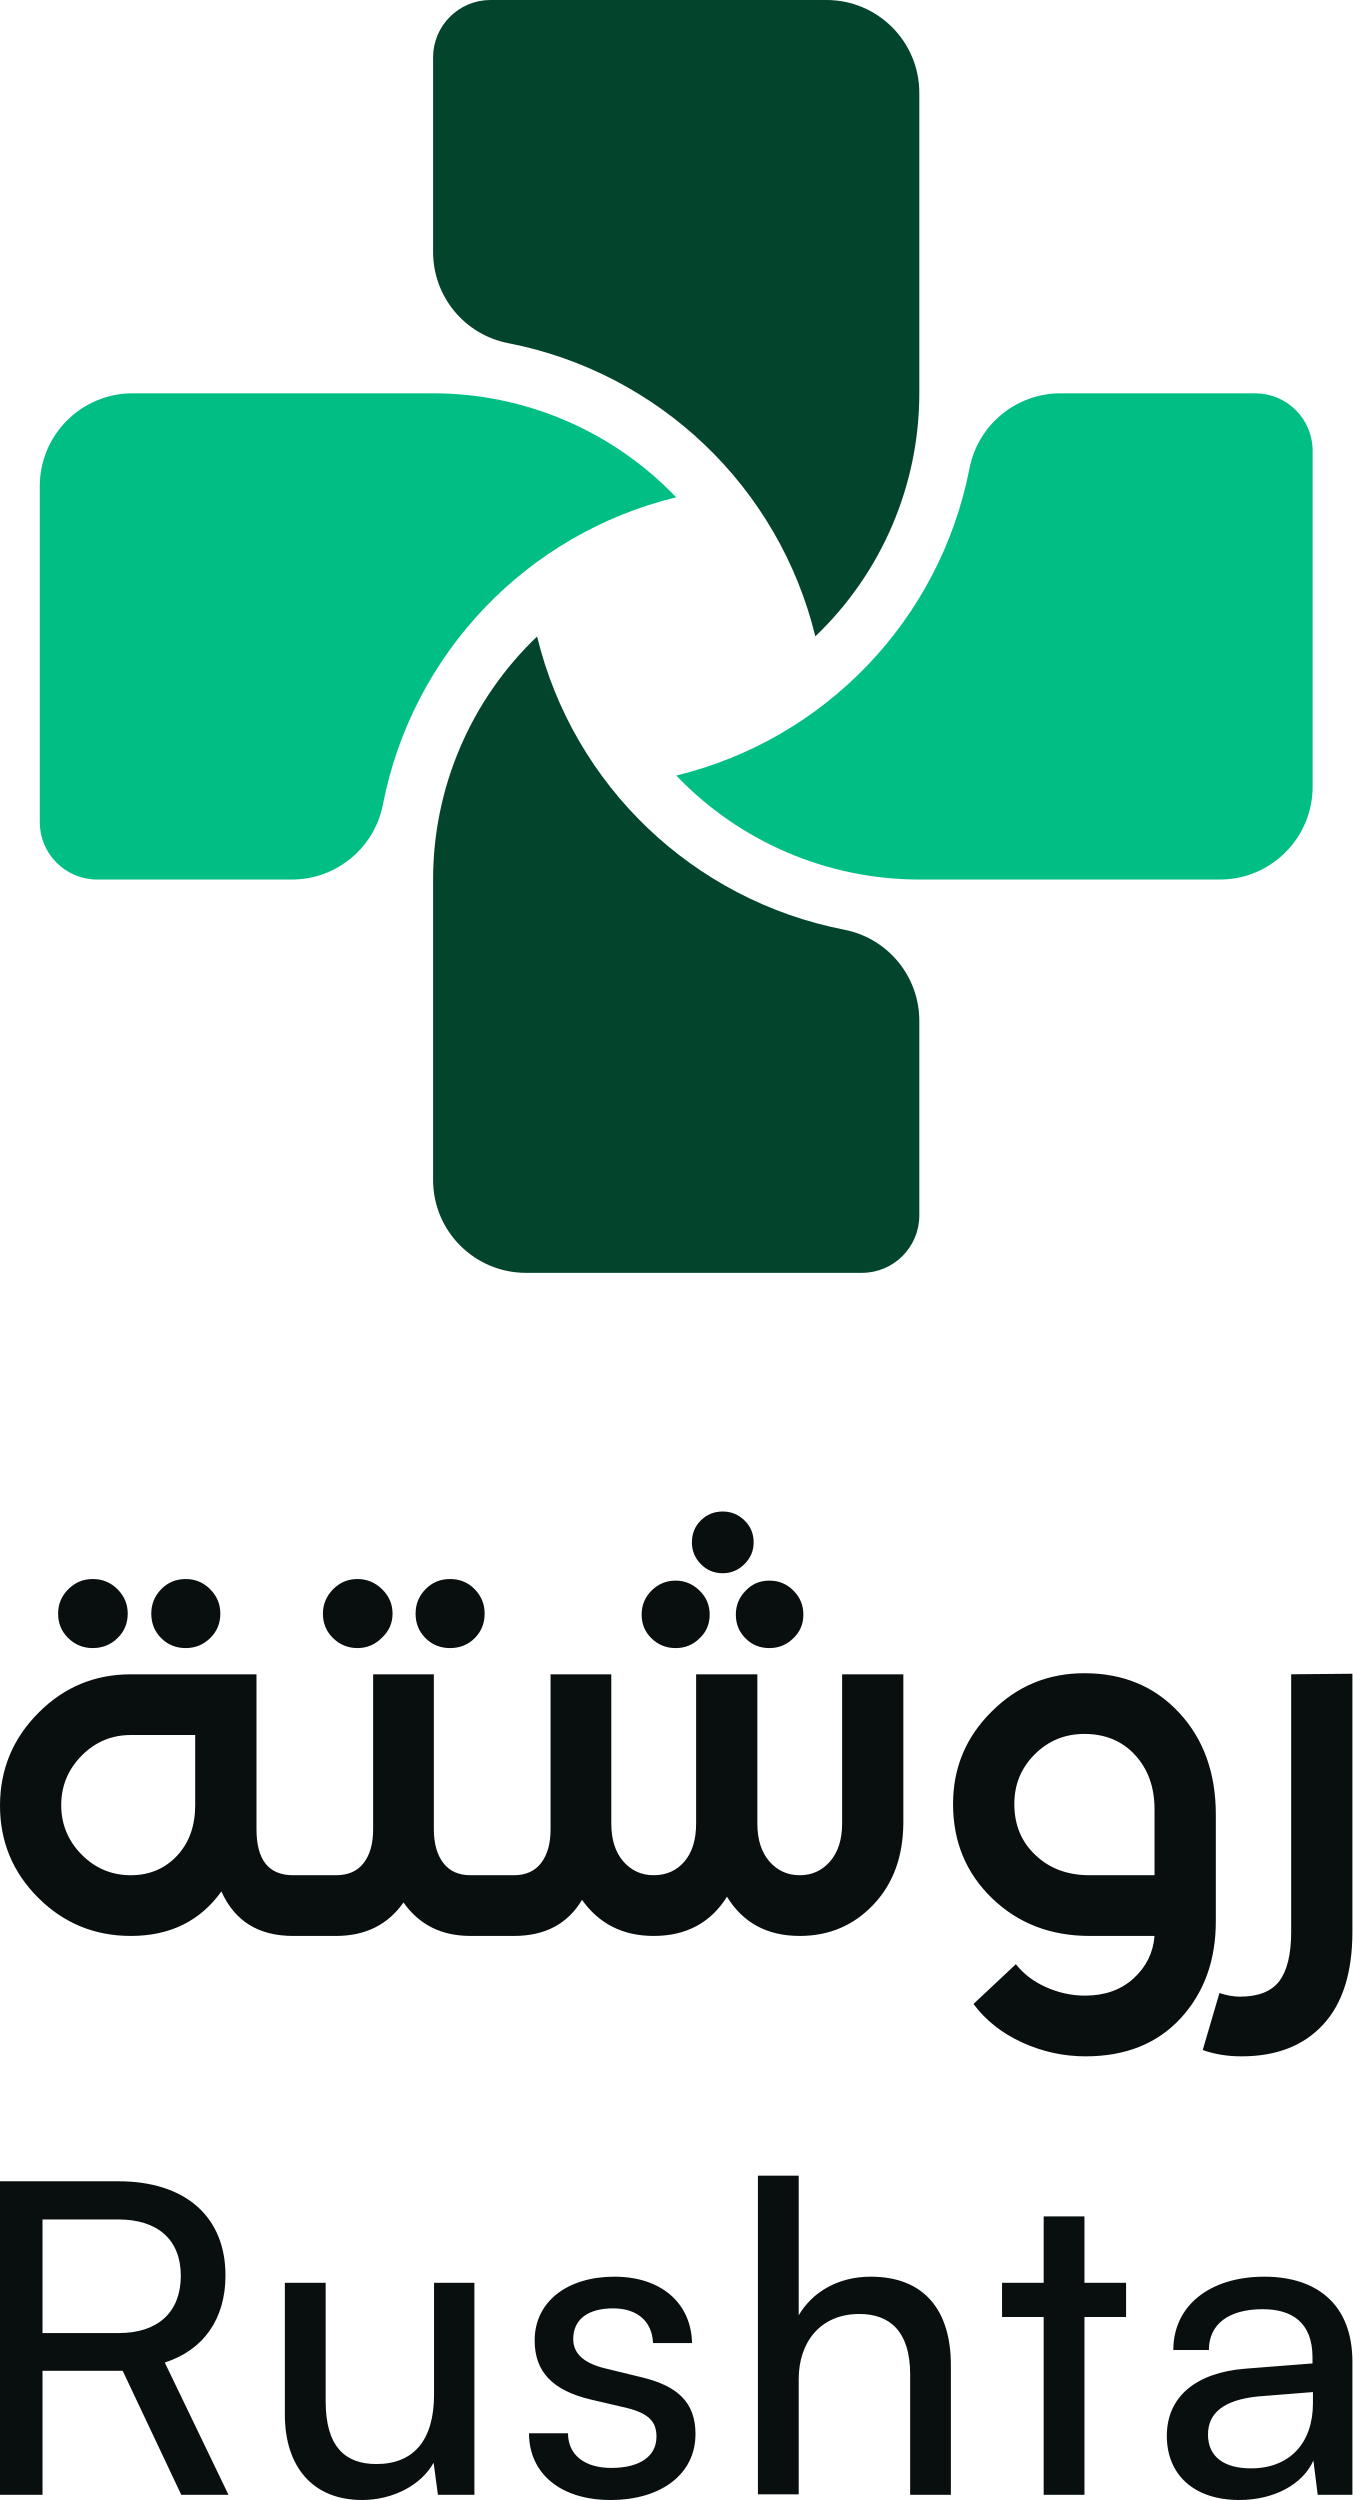
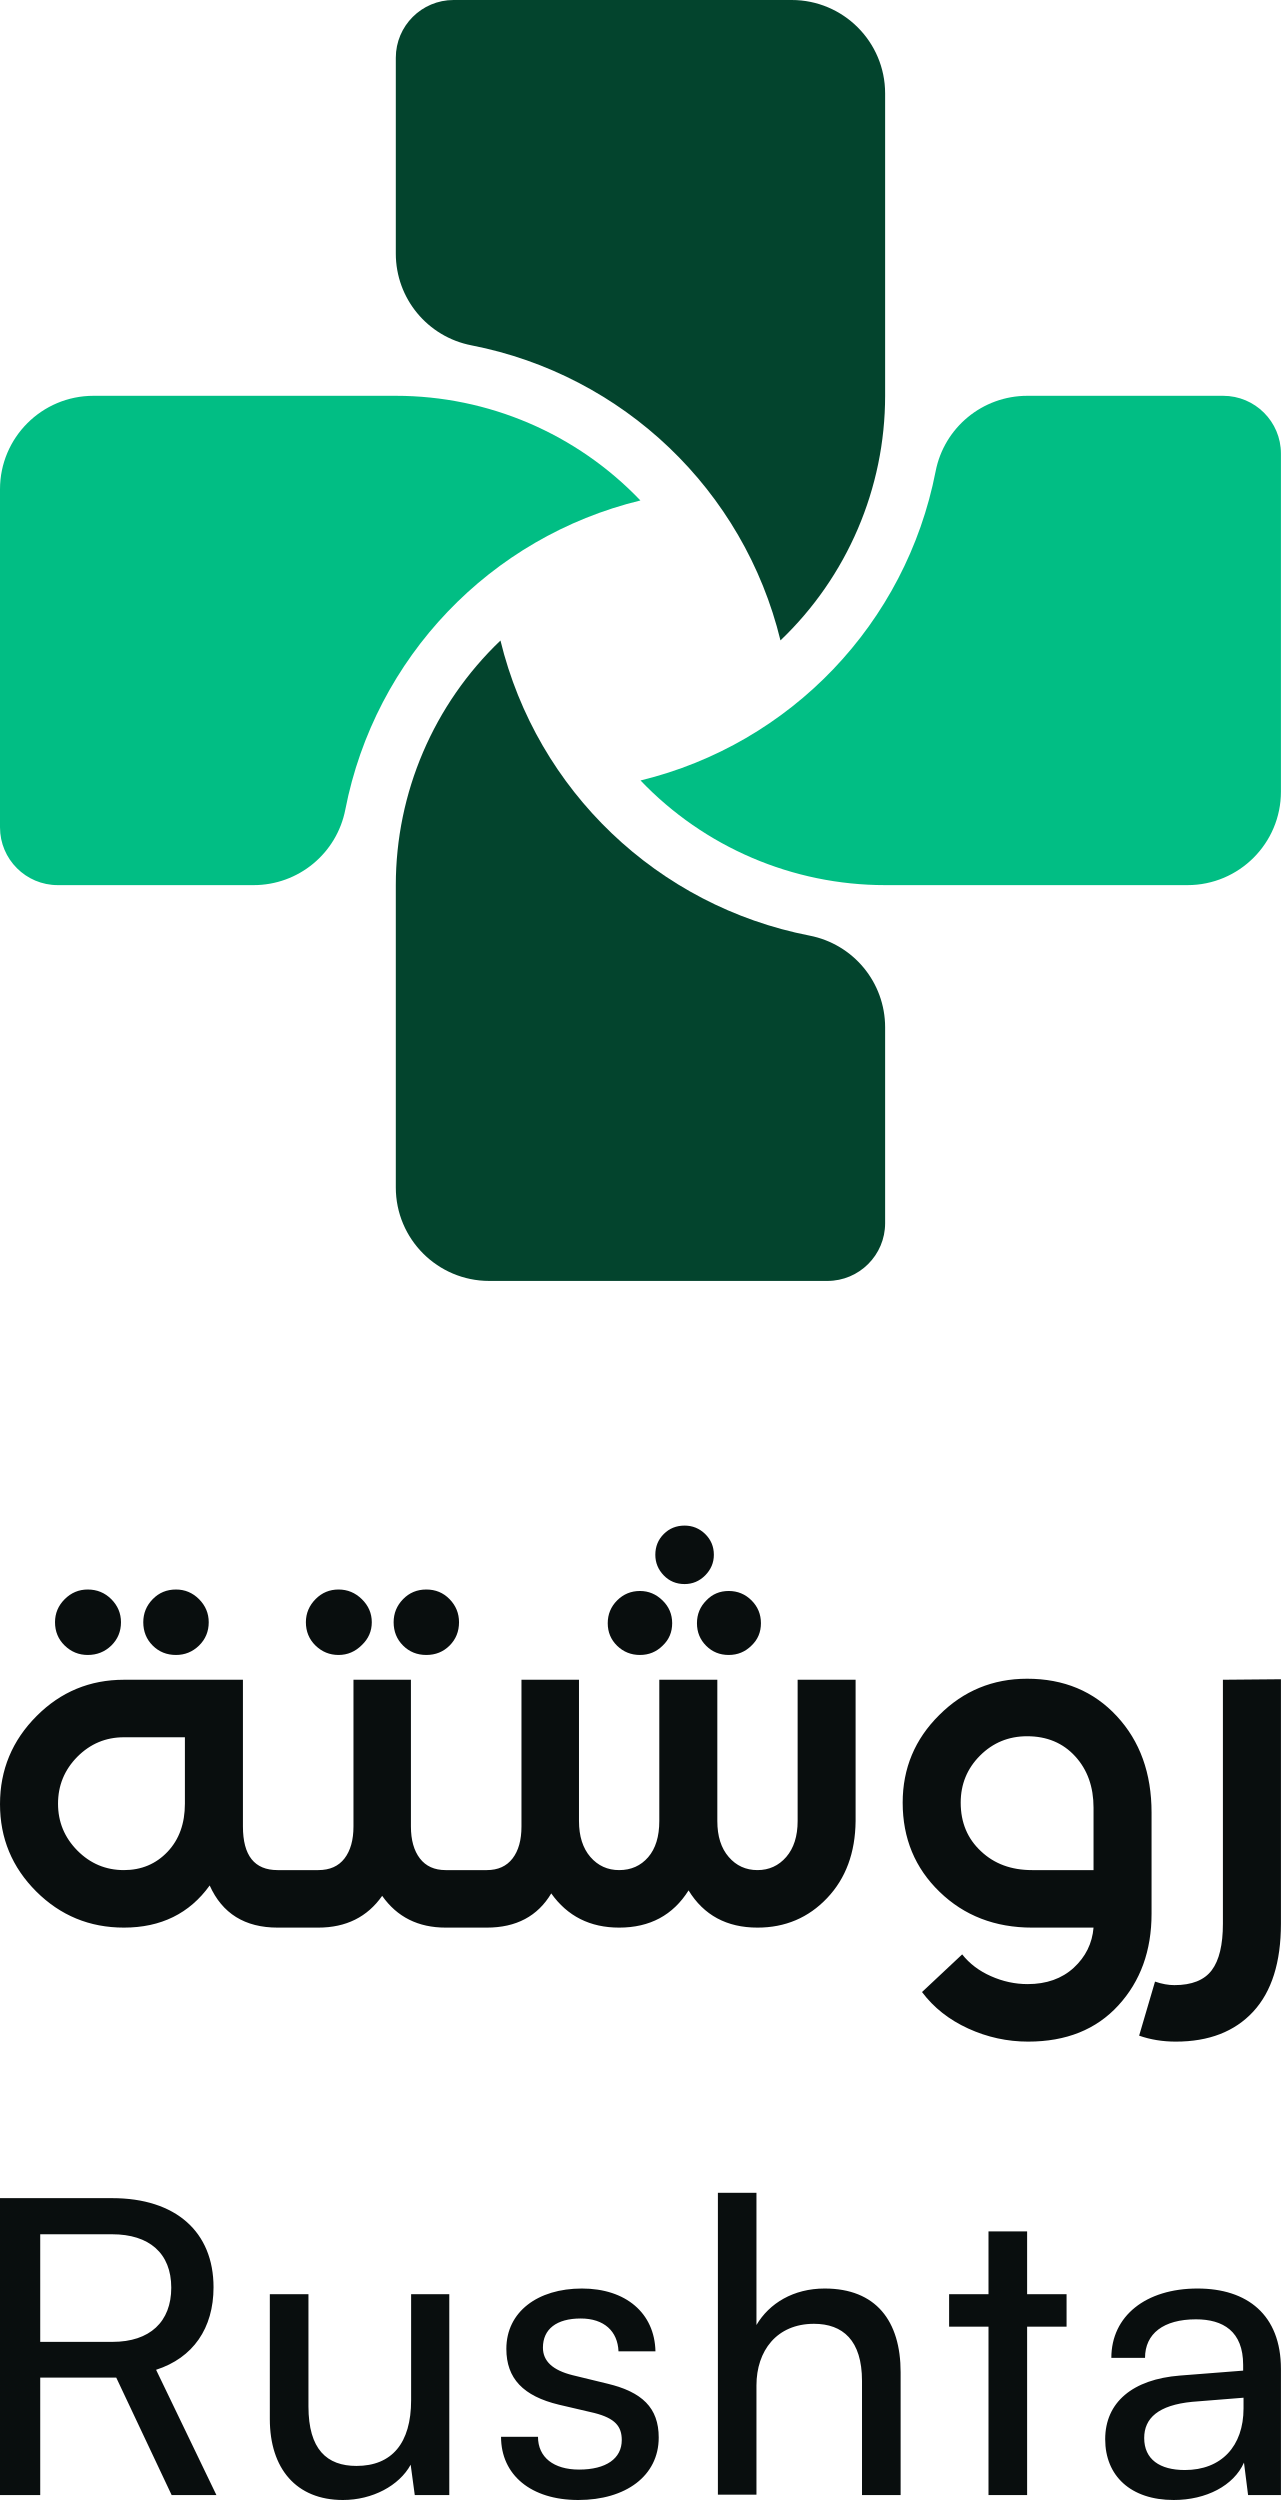
- <svg xmlns="http://www.w3.org/2000/svg" viewBox="0 0 212.5 392.82" width="212.5" height="392.82" role="img" aria-label="Rushta روشتة">
+ <svg xmlns="http://www.w3.org/2000/svg" viewBox="0 0 200 390.34" width="200" height="390.34" role="img" aria-label="Rushta روشتة">
  <g id="mark">
-     <path fill="#03442D" d="M144.45 160.4L144.45 190.98C144.45 195.96 140.41 200 135.43 200L82.64 200C74.59 200 68.05 193.47 68.05 185.41L68.05 138.2C68.05 123.77 73.96 109.97 84.39 100.01C90.1 123.47 108.94 141.46 132.64 146.08C139.5 147.41 144.45 153.41 144.45 160.4Z" />
-     <path fill="#03442D" d="M68.05 39.6L68.05 9.02C68.05 4.04 72.09 0 77.07 0L129.86 0C137.91 0 144.45 6.53 144.45 14.59L144.45 61.8C144.45 76.23 138.54 90.03 128.11 99.99C122.4 76.53 103.56 58.54 79.86 53.92C73 52.59 68.05 46.59 68.05 39.6Z" />
-     <path fill="#01BE84" d="M45.85 138.2L15.27 138.2C10.29 138.2 6.25 134.16 6.25 129.18L6.25 76.39C6.25 68.34 12.78 61.8 20.84 61.8L68.05 61.8C82.48 61.8 96.28 67.71 106.24 78.14C82.78 83.85 64.79 102.69 60.17 126.39C58.84 133.25 52.84 138.2 45.85 138.2Z" />
-     <path fill="#01BE84" d="M166.65 61.8L197.23 61.8C202.21 61.8 206.25 65.84 206.25 70.82L206.25 123.61C206.25 131.66 199.72 138.2 191.66 138.2L144.45 138.2C130.02 138.2 116.22 132.29 106.26 121.86C129.72 116.15 147.71 97.31 152.33 73.61C153.66 66.75 159.66 61.8 166.65 61.8Z" />
+     <path fill="#03442D" d="M138.2 160.4L138.2 190.98C138.2 195.96 134.16 200 129.18 200L76.39 200C68.34 200 61.8 193.47 61.8 185.41L61.8 138.2C61.8 123.77 67.71 109.97 78.14 100.01C83.85 123.47 102.69 141.46 126.39 146.08C133.25 147.41 138.2 153.41 138.2 160.4Z" />
+     <path fill="#03442D" d="M61.8 39.6L61.8 9.02C61.8 4.04 65.84 0 70.82 0L123.61 0C131.66 0 138.2 6.53 138.2 14.59L138.2 61.8C138.2 76.23 132.29 90.03 121.86 99.99C116.15 76.53 97.31 58.54 73.61 53.92C66.75 52.59 61.8 46.59 61.8 39.6Z" />
+     <path fill="#01BE84" d="M39.6 138.2L9.02 138.2C4.04 138.2 0 134.16 0 129.18L0 76.39C0 68.34 6.53 61.8 14.59 61.8L61.8 61.8C76.23 61.8 90.03 67.71 99.99 78.14C76.53 83.85 58.54 102.69 53.92 126.39C52.59 133.25 46.59 138.2 39.6 138.2Z" />
+     <path fill="#01BE84" d="M160.4 61.8L190.98 61.8C195.96 61.8 200 65.84 200 70.82L200 123.61C200 131.66 193.47 138.2 185.41 138.2L138.2 138.2C123.77 138.2 109.97 132.29 100.01 121.86C123.47 116.15 141.46 97.31 146.08 73.61C147.41 66.75 153.41 61.8 160.4 61.8Z" />
  </g>
  <g id="arabic" aria-label="روشتة">
-     <path id="arabic-letters" fill="#090E0E" d="M6.09 269.08C10.09 265.08 14.91 263.08 20.56 263.08L40.3 263.08L40.3 287.42C40.3 292.24 42.21 294.65 46.05 294.65L48.52 294.65L48.52 304.19L46.05 304.19C40.62 304.19 36.87 301.86 34.79 297.2C31.44 301.86 26.7 304.19 20.56 304.19C14.86 304.19 10.01 302.19 6 298.19C2 294.19 0 289.36 0 283.72C0 278.02 2.03 273.14 6.09 269.08ZM9.62 283.63C9.62 286.65 10.69 289.24 12.83 291.41C14.97 293.57 17.54 294.65 20.56 294.65C23.46 294.65 25.88 293.64 27.8 291.61C29.71 289.58 30.67 286.92 30.67 283.63L30.67 272.62L20.56 272.62C17.54 272.62 14.97 273.7 12.83 275.86C10.69 278.03 9.62 280.62 9.62 283.63ZM46.88 294.65L52.8 294.65C54.71 294.65 56.17 294.01 57.15 292.72C58.14 291.43 58.63 289.67 58.63 287.42L58.63 263.08L68.17 263.08L68.17 287.42C68.17 289.67 68.67 291.43 69.65 292.72C70.64 294.01 72.07 294.65 73.93 294.65L79.93 294.65L79.93 304.19L73.93 304.19C69.38 304.19 65.87 302.44 63.4 298.93C60.94 302.44 57.4 304.19 52.8 304.19L46.88 304.19ZM80.76 294.65C82.62 294.65 84.05 294.01 85.03 292.72C86.02 291.43 86.51 289.67 86.51 287.42L86.51 263.08L96.05 263.08L96.05 286.51C96.05 289.04 96.68 291.02 97.94 292.48C99.21 293.93 100.79 294.65 102.71 294.65C104.69 294.65 106.29 293.94 107.52 292.52C108.76 291.09 109.38 289.09 109.38 286.51L109.38 263.08L119 263.08L119 286.51C119 289.04 119.63 291.02 120.89 292.48C122.15 293.93 123.74 294.65 125.66 294.65C127.58 294.65 129.17 293.93 130.43 292.48C131.69 291.02 132.32 289.04 132.32 286.51L132.32 263.08L141.94 263.08L141.94 286.51C141.89 291.78 140.31 296.04 137.21 299.3C134.11 302.56 130.26 304.19 125.66 304.19C120.56 304.19 116.75 302.14 114.23 298.03C111.65 302.14 107.81 304.19 102.71 304.19C97.89 304.19 94.13 302.3 91.45 298.52C89.2 302.3 85.64 304.19 80.76 304.19L78.29 304.19L78.29 294.65ZM155.84 268.91C159.84 264.91 164.69 262.91 170.39 262.91C176.48 262.91 181.44 264.98 185.28 269.12C189.12 273.26 191.04 278.59 191.04 285.12L191.04 301.89C191.04 308.03 189.2 313.1 185.53 317.11C181.85 321.11 176.86 323.11 170.56 323.11C167.11 323.11 163.79 322.38 160.61 320.93C157.43 319.48 154.88 317.46 152.96 314.88L159.62 308.63C160.83 310.17 162.42 311.38 164.39 312.25C166.37 313.13 168.39 313.57 170.48 313.57C173.6 313.57 176.15 312.66 178.12 310.86C180.1 309.05 181.2 306.83 181.41 304.19L171.22 304.19C165.08 304.19 159.96 302.22 155.88 298.27C151.8 294.33 149.75 289.39 149.75 283.47C149.75 277.77 151.78 272.92 155.84 268.91ZM162.75 291.53C164.94 293.61 167.76 294.65 171.22 294.65L181.41 294.65L181.41 284.29C181.41 280.84 180.4 278 178.37 275.78C176.34 273.56 173.68 272.45 170.39 272.45C167.32 272.45 164.72 273.52 162.58 275.66C160.44 277.8 159.38 280.4 159.38 283.47C159.38 286.76 160.5 289.45 162.75 291.53ZM191.61 313.16C192.76 313.54 193.83 313.73 194.82 313.73C197.72 313.73 199.79 312.91 201.03 311.27C202.26 309.62 202.88 307.04 202.88 303.54L202.88 263.08L212.5 262.99L212.5 303.54C212.5 309.95 210.96 314.82 207.89 318.13C204.82 321.45 200.55 323.11 195.07 323.11C192.87 323.11 190.84 322.78 188.98 322.12Z" />
-     <path id="arabic-dots" fill="#090E0E" d="M9.13 253.54C9.13 252.06 9.66 250.78 10.73 249.71C11.8 248.64 13.08 248.11 14.56 248.11C16.09 248.11 17.39 248.64 18.46 249.71C19.53 250.78 20.07 252.06 20.07 253.54C20.07 255.07 19.53 256.36 18.46 257.4C17.39 258.44 16.09 258.96 14.56 258.96C13.08 258.96 11.8 258.44 10.73 257.4C9.66 256.36 9.13 255.07 9.13 253.54ZM23.77 253.54C23.77 252.06 24.29 250.78 25.33 249.71C26.37 248.64 27.66 248.11 29.19 248.11C30.67 248.11 31.95 248.64 33.02 249.71C34.09 250.78 34.62 252.06 34.62 253.54C34.62 255.07 34.09 256.36 33.02 257.4C31.95 258.44 30.67 258.96 29.19 258.96C27.66 258.96 26.37 258.44 25.33 257.4C24.29 256.36 23.77 255.07 23.77 253.54ZM65.3 253.54C65.3 252.06 65.82 250.78 66.86 249.71C67.9 248.64 69.19 248.11 70.72 248.11C72.26 248.11 73.55 248.64 74.59 249.71C75.63 250.78 76.15 252.06 76.15 253.54C76.15 255.07 75.63 256.36 74.59 257.4C73.55 258.44 72.26 258.96 70.72 258.96C69.19 258.96 67.9 258.44 66.86 257.4C65.82 256.36 65.3 255.07 65.3 253.54ZM52.38 249.67C53.43 248.63 54.69 248.11 56.17 248.11C57.65 248.11 58.94 248.64 60.03 249.71C61.13 250.78 61.68 252.06 61.68 253.54C61.68 255.02 61.13 256.28 60.03 257.32C58.94 258.42 57.65 258.96 56.17 258.96C54.69 258.96 53.41 258.44 52.34 257.4C51.27 256.36 50.74 255.07 50.74 253.54C50.74 252.06 51.29 250.77 52.38 249.67ZM102.38 249.92C103.43 248.88 104.69 248.36 106.17 248.36C107.59 248.36 108.84 248.88 109.91 249.92C110.98 250.96 111.51 252.22 111.51 253.7C111.51 255.18 110.99 256.41 109.95 257.4C108.91 258.44 107.65 258.96 106.17 258.96C104.69 258.96 103.43 258.46 102.38 257.44C101.34 256.43 100.82 255.18 100.82 253.7C100.82 252.22 101.34 250.96 102.38 249.92ZM117.19 249.92C118.17 248.88 119.41 248.36 120.89 248.36C122.37 248.36 123.63 248.88 124.67 249.92C125.71 250.96 126.23 252.22 126.23 253.7C126.23 255.18 125.71 256.41 124.67 257.4C123.63 258.44 122.37 258.96 120.89 258.96C119.41 258.96 118.16 258.46 117.15 257.44C116.13 256.43 115.62 255.18 115.62 253.7C115.62 252.22 116.15 250.96 117.19 249.92ZM110.12 238.9C111.05 237.97 112.2 237.5 113.57 237.5C114.88 237.5 116.02 237.97 116.98 238.9C117.94 239.83 118.42 240.98 118.42 242.35C118.42 243.67 117.94 244.81 116.98 245.76C116.02 246.72 114.88 247.2 113.57 247.2C112.2 247.2 111.05 246.72 110.12 245.76C109.18 244.81 108.72 243.67 108.72 242.35C108.72 240.98 109.18 239.83 110.12 238.9Z" />
+     <path id="arabic-letters" fill="#090E0E" d="M5.73 267.92C9.49 264.15 14.04 262.27 19.35 262.27L37.93 262.27L37.93 285.18C37.93 289.72 39.73 291.99 43.34 291.99L45.67 291.99L45.67 300.97L43.34 300.97C38.24 300.97 34.7 298.77 32.74 294.39C29.59 298.77 25.13 300.97 19.35 300.97C13.98 300.97 9.42 299.08 5.65 295.32C1.88 291.55 0 287.01 0 281.69C0 276.33 1.91 271.74 5.73 267.92ZM9.06 281.62C9.06 284.46 10.06 286.89 12.07 288.93C14.09 290.97 16.51 291.99 19.35 291.99C22.08 291.99 24.36 291.03 26.16 289.13C27.97 287.22 28.87 284.71 28.87 281.62L28.87 271.25L19.35 271.25C16.51 271.25 14.09 272.27 12.07 274.3C10.06 276.34 9.06 278.78 9.06 281.62ZM44.12 291.99L49.69 291.99C51.5 291.99 52.86 291.38 53.79 290.17C54.72 288.96 55.19 287.29 55.19 285.18L55.19 262.27L64.16 262.27L64.16 285.18C64.16 287.29 64.63 288.96 65.56 290.17C66.49 291.38 67.83 291.99 69.58 291.99L75.23 291.99L75.23 300.97L69.58 300.97C65.3 300.97 62 299.32 59.67 296.01C57.35 299.32 54.02 300.97 49.69 300.97L44.12 300.97ZM76.01 291.99C77.76 291.99 79.1 291.38 80.03 290.17C80.96 288.96 81.42 287.29 81.42 285.18L81.42 262.27L90.4 262.27L90.4 284.33C90.4 286.7 91 288.57 92.18 289.94C93.37 291.31 94.87 291.99 96.67 291.99C98.53 291.99 100.04 291.32 101.2 289.98C102.36 288.64 102.94 286.75 102.94 284.33L102.94 262.27L112 262.27L112 284.33C112 286.7 112.59 288.57 113.78 289.94C114.96 291.31 116.46 291.99 118.27 291.99C120.07 291.99 121.57 291.31 122.76 289.94C123.94 288.57 124.54 286.7 124.54 284.33L124.54 262.27L133.59 262.27L133.59 284.33C133.54 289.28 132.06 293.29 129.14 296.36C126.23 299.43 122.6 300.97 118.27 300.97C113.47 300.97 109.88 299.03 107.51 295.16C105.08 299.03 101.47 300.97 96.67 300.97C92.13 300.97 88.6 299.19 86.07 295.63C83.95 299.19 80.6 300.97 76.01 300.97L73.68 300.97L73.68 291.99ZM146.67 267.76C150.44 264 155.01 262.11 160.37 262.11C166.1 262.11 170.77 264.06 174.38 267.96C177.99 271.85 179.8 276.87 179.8 283.01L179.8 298.8C179.8 304.58 178.07 309.35 174.61 313.12C171.16 316.89 166.46 318.77 160.53 318.77C157.28 318.77 154.15 318.09 151.16 316.72C148.17 315.35 145.77 313.45 143.96 311.03L150.23 305.15C151.37 306.59 152.86 307.73 154.72 308.55C156.58 309.38 158.49 309.79 160.45 309.79C163.39 309.79 165.79 308.94 167.65 307.24C169.5 305.53 170.54 303.44 170.74 300.97L161.15 300.97C155.37 300.97 150.55 299.11 146.71 295.39C142.87 291.68 140.94 287.04 140.94 281.46C140.94 276.1 142.85 271.53 146.67 267.76ZM153.17 289.05C155.24 291.01 157.89 291.99 161.15 291.99L170.74 291.99L170.74 282.24C170.74 278.99 169.79 276.32 167.88 274.23C165.97 272.14 163.47 271.09 160.37 271.09C157.48 271.09 155.03 272.1 153.02 274.11C151.01 276.12 150 278.57 150 281.46C150 284.56 151.06 287.09 153.17 289.05ZM180.34 309.4C181.42 309.77 182.43 309.95 183.36 309.95C186.09 309.95 188.04 309.17 189.2 307.62C190.36 306.08 190.94 303.65 190.94 300.35L190.94 262.27L200 262.19L200 300.35C200 306.39 198.56 310.96 195.67 314.09C192.78 317.21 188.75 318.77 183.59 318.77C181.53 318.77 179.62 318.46 177.86 317.84Z" />
+     <path id="arabic-dots" fill="#090E0E" d="M8.59 253.29C8.59 251.9 9.09 250.7 10.1 249.69C11.11 248.68 12.31 248.18 13.7 248.18C15.14 248.18 16.37 248.68 17.38 249.69C18.38 250.7 18.89 251.9 18.89 253.29C18.89 254.73 18.38 255.95 17.38 256.93C16.37 257.91 15.14 258.4 13.7 258.4C12.31 258.4 11.11 257.91 10.1 256.93C9.09 255.95 8.59 254.73 8.59 253.29ZM22.37 253.29C22.37 251.9 22.86 250.7 23.84 249.69C24.82 248.68 26.03 248.18 27.48 248.18C28.87 248.18 30.07 248.68 31.08 249.69C32.08 250.7 32.59 251.9 32.59 253.29C32.59 254.73 32.08 255.95 31.08 256.93C30.07 257.91 28.87 258.4 27.48 258.4C26.03 258.4 24.82 257.91 23.84 256.93C22.86 255.95 22.37 254.73 22.37 253.29ZM61.46 253.29C61.46 251.9 61.95 250.7 62.93 249.69C63.91 248.68 65.12 248.18 66.56 248.18C68.01 248.18 69.22 248.68 70.2 249.69C71.18 250.7 71.67 251.9 71.67 253.29C71.67 254.73 71.18 255.95 70.2 256.93C69.22 257.91 68.01 258.4 66.56 258.4C65.12 258.4 63.91 257.91 62.93 256.93C61.95 255.95 61.46 254.73 61.46 253.29ZM49.3 249.65C50.28 248.67 51.47 248.18 52.86 248.18C54.26 248.18 55.47 248.68 56.5 249.69C57.53 250.7 58.05 251.9 58.05 253.29C58.05 254.68 57.53 255.87 56.5 256.85C55.47 257.88 54.26 258.4 52.86 258.4C51.47 258.4 50.27 257.91 49.26 256.93C48.26 255.95 47.76 254.73 47.76 253.29C47.76 251.9 48.27 250.68 49.3 249.65ZM96.36 249.88C97.34 248.9 98.53 248.41 99.92 248.41C101.26 248.41 102.44 248.9 103.44 249.88C104.45 250.86 104.95 252.05 104.95 253.44C104.95 254.84 104.46 256 103.48 256.93C102.5 257.91 101.32 258.4 99.92 258.4C98.53 258.4 97.34 257.92 96.36 256.97C95.38 256.01 94.89 254.84 94.89 253.44C94.89 252.05 95.38 250.86 96.36 249.88ZM110.29 249.88C111.22 248.9 112.38 248.41 113.78 248.41C115.17 248.41 116.36 248.9 117.34 249.88C118.32 250.86 118.81 252.05 118.81 253.44C118.81 254.84 118.32 256 117.34 256.93C116.36 257.91 115.17 258.4 113.78 258.4C112.38 258.4 111.21 257.92 110.26 256.97C109.3 256.01 108.82 254.84 108.82 253.44C108.82 252.05 109.31 250.86 110.29 249.88ZM103.64 239.51C104.51 238.64 105.6 238.2 106.89 238.2C108.13 238.2 109.2 238.64 110.1 239.51C111 240.39 111.46 241.47 111.46 242.76C111.46 244 111 245.07 110.1 245.98C109.2 246.88 108.13 247.33 106.89 247.33C105.6 247.33 104.51 246.88 103.64 245.98C102.76 245.07 102.32 244 102.32 242.76C102.32 241.47 102.76 240.39 103.64 239.51Z" />
  </g>
-   <path id="english" aria-label="Rushta" fill="#090E0E" d="M6.68 392L6.68 372.52L19.28 372.52L28.48 392L35.9 392L25.89 371.22C32.02 369.25 35.43 364.34 35.43 357.53C35.43 348.33 29.16 342.74 18.6 342.74L0 342.74L0 392ZM6.68 348.74L18.6 348.74C24.73 348.74 28.41 351.87 28.41 357.6C28.41 363.25 24.87 366.59 18.67 366.59L6.68 366.59ZM68.2 358.69L68.2 376.26C68.2 383.42 65 387.17 59.14 387.17C54.23 387.17 51.17 384.44 51.17 377.29L51.17 358.69L44.76 358.69L44.76 379.4C44.76 387.57 49.12 392.82 56.89 392.82C61.79 392.82 66.22 390.44 68.13 386.96L68.81 392L74.54 392L74.54 358.69ZM83.12 382.33C83.12 388.66 88.09 392.82 95.93 392.82C103.83 392.82 109.28 388.8 109.28 382.46C109.28 377.49 106.49 374.9 100.83 373.54L94.97 372.11C91.7 371.29 90.07 369.79 90.07 367.54C90.07 364.48 92.32 362.71 96.34 362.71C100.22 362.71 102.47 364.82 102.61 368.16L108.74 368.16C108.6 361.82 103.83 357.73 96.54 357.73C89.18 357.73 84.01 361.62 84.01 367.75C84.01 372.65 86.8 375.58 92.73 377.01L98.59 378.38C102.06 379.26 103.15 380.62 103.15 382.87C103.15 385.94 100.56 387.78 96.06 387.78C91.84 387.78 89.25 385.73 89.25 382.33ZM125.5 391.93L125.5 373.81C125.5 368.09 128.84 363.59 135.04 363.59C139.8 363.59 143.01 366.32 143.01 373.06L143.01 392L149.41 392L149.41 371.63C149.41 363.12 145.32 357.73 136.81 357.73C131.63 357.73 127.61 360.19 125.5 363.8L125.5 341.86L119.09 341.86L119.09 391.93ZM170.4 392L170.4 364.07L176.94 364.07L176.94 358.69L170.4 358.69L170.4 348.26L163.99 348.26L163.99 358.69L157.45 358.69L157.45 364.07L163.99 364.07L163.99 392ZM194.72 392.82C200.1 392.82 204.66 390.44 206.37 386.62L207.05 392L212.5 392L212.5 371.09C212.5 362.09 206.91 357.73 198.67 357.73C190.08 357.73 184.36 362.3 184.36 369.25L189.95 369.25C189.95 365.23 193.01 362.84 198.4 362.84C202.89 362.84 206.23 364.82 206.23 370.41L206.23 371.36L195.74 372.18C187.9 372.79 183.34 376.61 183.34 382.74C183.34 388.8 187.56 392.82 194.72 392.82ZM196.56 387.85C192.4 387.85 189.81 386.08 189.81 382.53C189.81 379.26 192.13 377.08 197.78 376.54L206.3 375.86L206.3 377.63C206.3 383.9 202.62 387.85 196.56 387.85Z" />
+   <path id="english" aria-label="Rushta" fill="#090E0E" d="M6.28 389.57L6.28 371.23L18.15 371.23L26.8 389.57L33.79 389.57L24.37 370.01C30.14 368.15 33.34 363.54 33.34 357.12C33.34 348.47 27.44 343.21 17.51 343.21L0 343.21L0 389.57ZM6.28 348.85L17.51 348.85C23.28 348.85 26.74 351.8 26.74 357.19C26.74 362.51 23.4 365.65 17.57 365.65L6.28 365.65ZM64.19 358.21L64.19 374.76C64.19 381.49 61.17 385.02 55.66 385.02C51.04 385.02 48.16 382.45 48.16 375.72L48.16 358.21L42.13 358.21L42.13 377.71C42.13 385.4 46.23 390.34 53.54 390.34C58.16 390.34 62.33 388.1 64.12 384.83L64.76 389.57L70.15 389.57L70.15 358.21ZM78.23 380.47C78.23 386.43 82.91 390.34 90.29 390.34C97.72 390.34 102.85 386.56 102.85 380.59C102.85 375.91 100.22 373.48 94.9 372.19L89.39 370.85C86.31 370.08 84.77 368.67 84.77 366.55C84.77 363.66 86.89 362 90.67 362C94.33 362 96.44 363.99 96.57 367.13L102.34 367.13C102.21 361.16 97.72 357.32 90.86 357.32C83.94 357.32 79.06 360.97 79.06 366.74C79.06 371.36 81.69 374.12 87.27 375.46L92.79 376.75C96.06 377.58 97.08 378.86 97.08 380.98C97.08 383.86 94.65 385.59 90.41 385.59C86.44 385.59 84 383.67 84 380.47ZM118.11 389.51L118.11 372.45C118.11 367.06 121.26 362.83 127.09 362.83C131.58 362.83 134.59 365.4 134.59 371.74L134.59 389.57L140.62 389.57L140.62 370.4C140.62 362.38 136.77 357.32 128.76 357.32C123.89 357.32 120.1 359.63 118.11 363.02L118.11 342.38L112.09 342.38L112.09 389.51ZM160.37 389.57L160.37 363.28L166.53 363.28L166.53 358.21L160.37 358.21L160.37 348.4L154.34 348.4L154.34 358.21L148.19 358.21L148.19 363.28L154.34 363.28L154.34 389.57ZM183.26 390.34C188.33 390.34 192.63 388.1 194.23 384.5L194.87 389.57L200 389.57L200 369.88C200 361.42 194.74 357.32 186.98 357.32C178.9 357.32 173.52 361.61 173.52 368.15L178.78 368.15C178.78 364.37 181.66 362.13 186.73 362.13C190.96 362.13 194.1 363.99 194.1 369.24L194.1 370.14L184.23 370.91C176.85 371.49 172.56 375.08 172.56 380.85C172.56 386.56 176.53 390.34 183.26 390.34ZM185 385.66C181.08 385.66 178.65 383.99 178.65 380.66C178.65 377.58 180.83 375.53 186.15 375.01L194.16 374.37L194.16 376.04C194.16 381.94 190.7 385.66 185 385.66Z" />
</svg>
